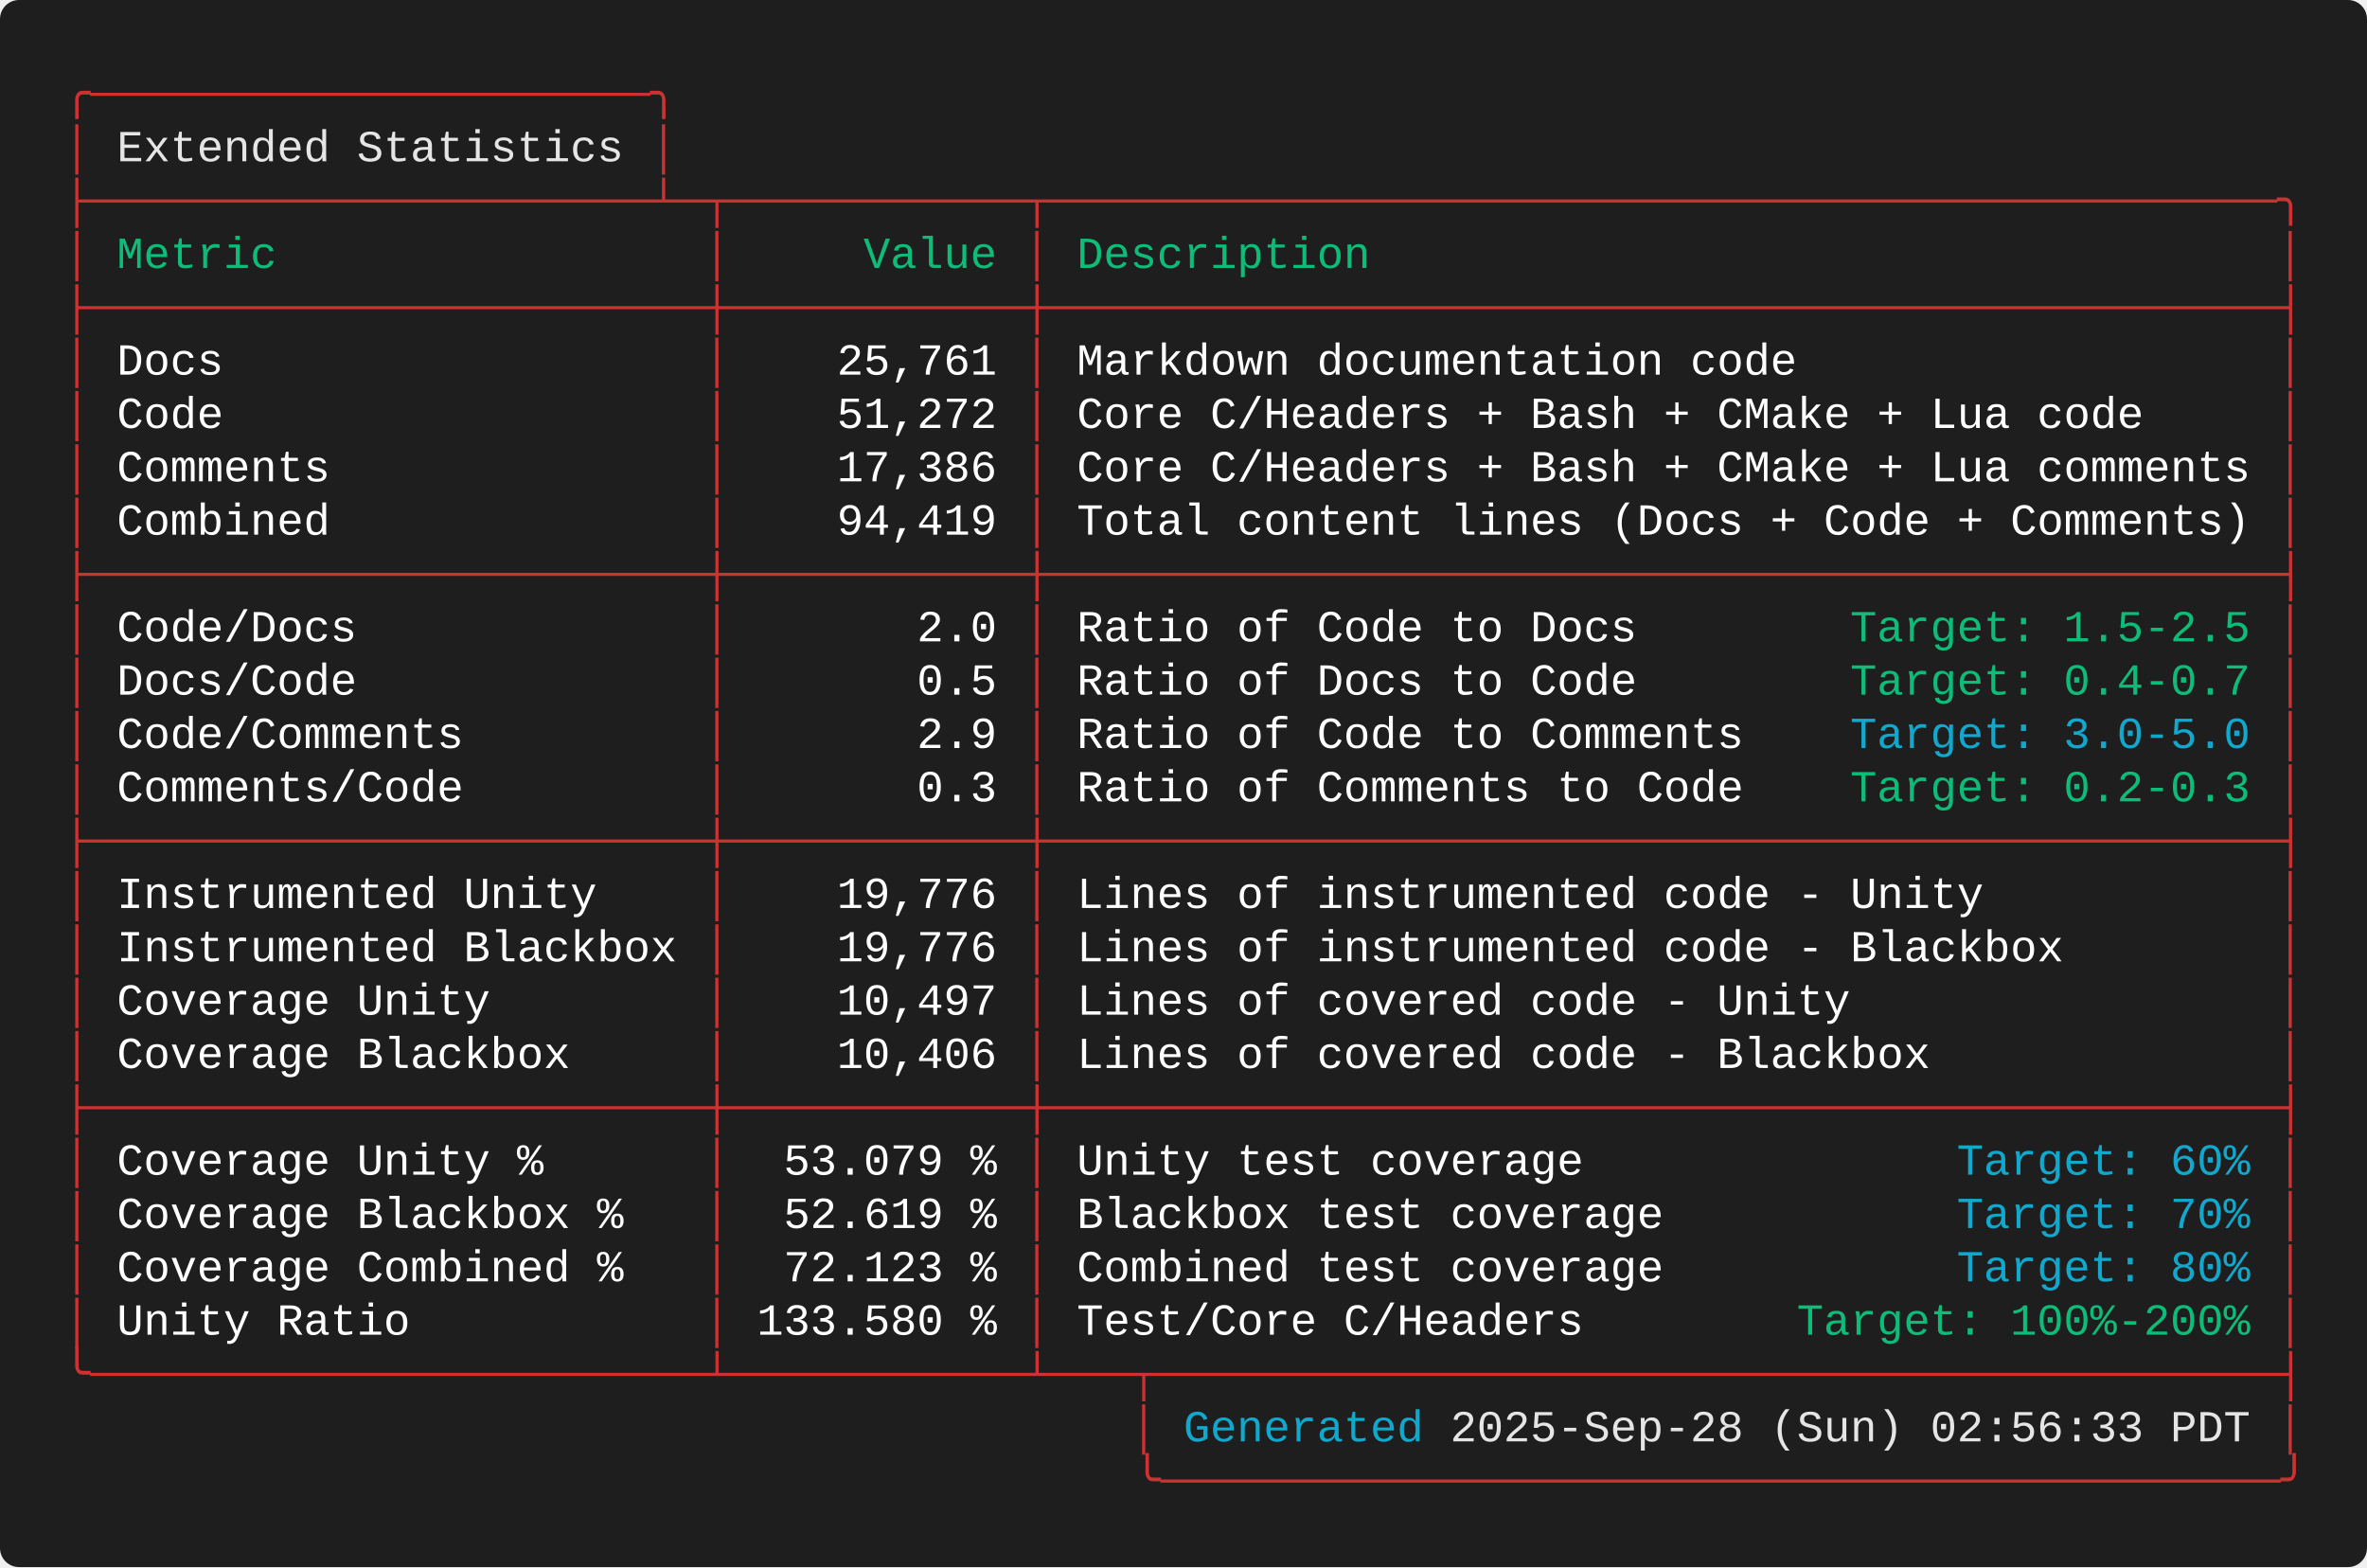
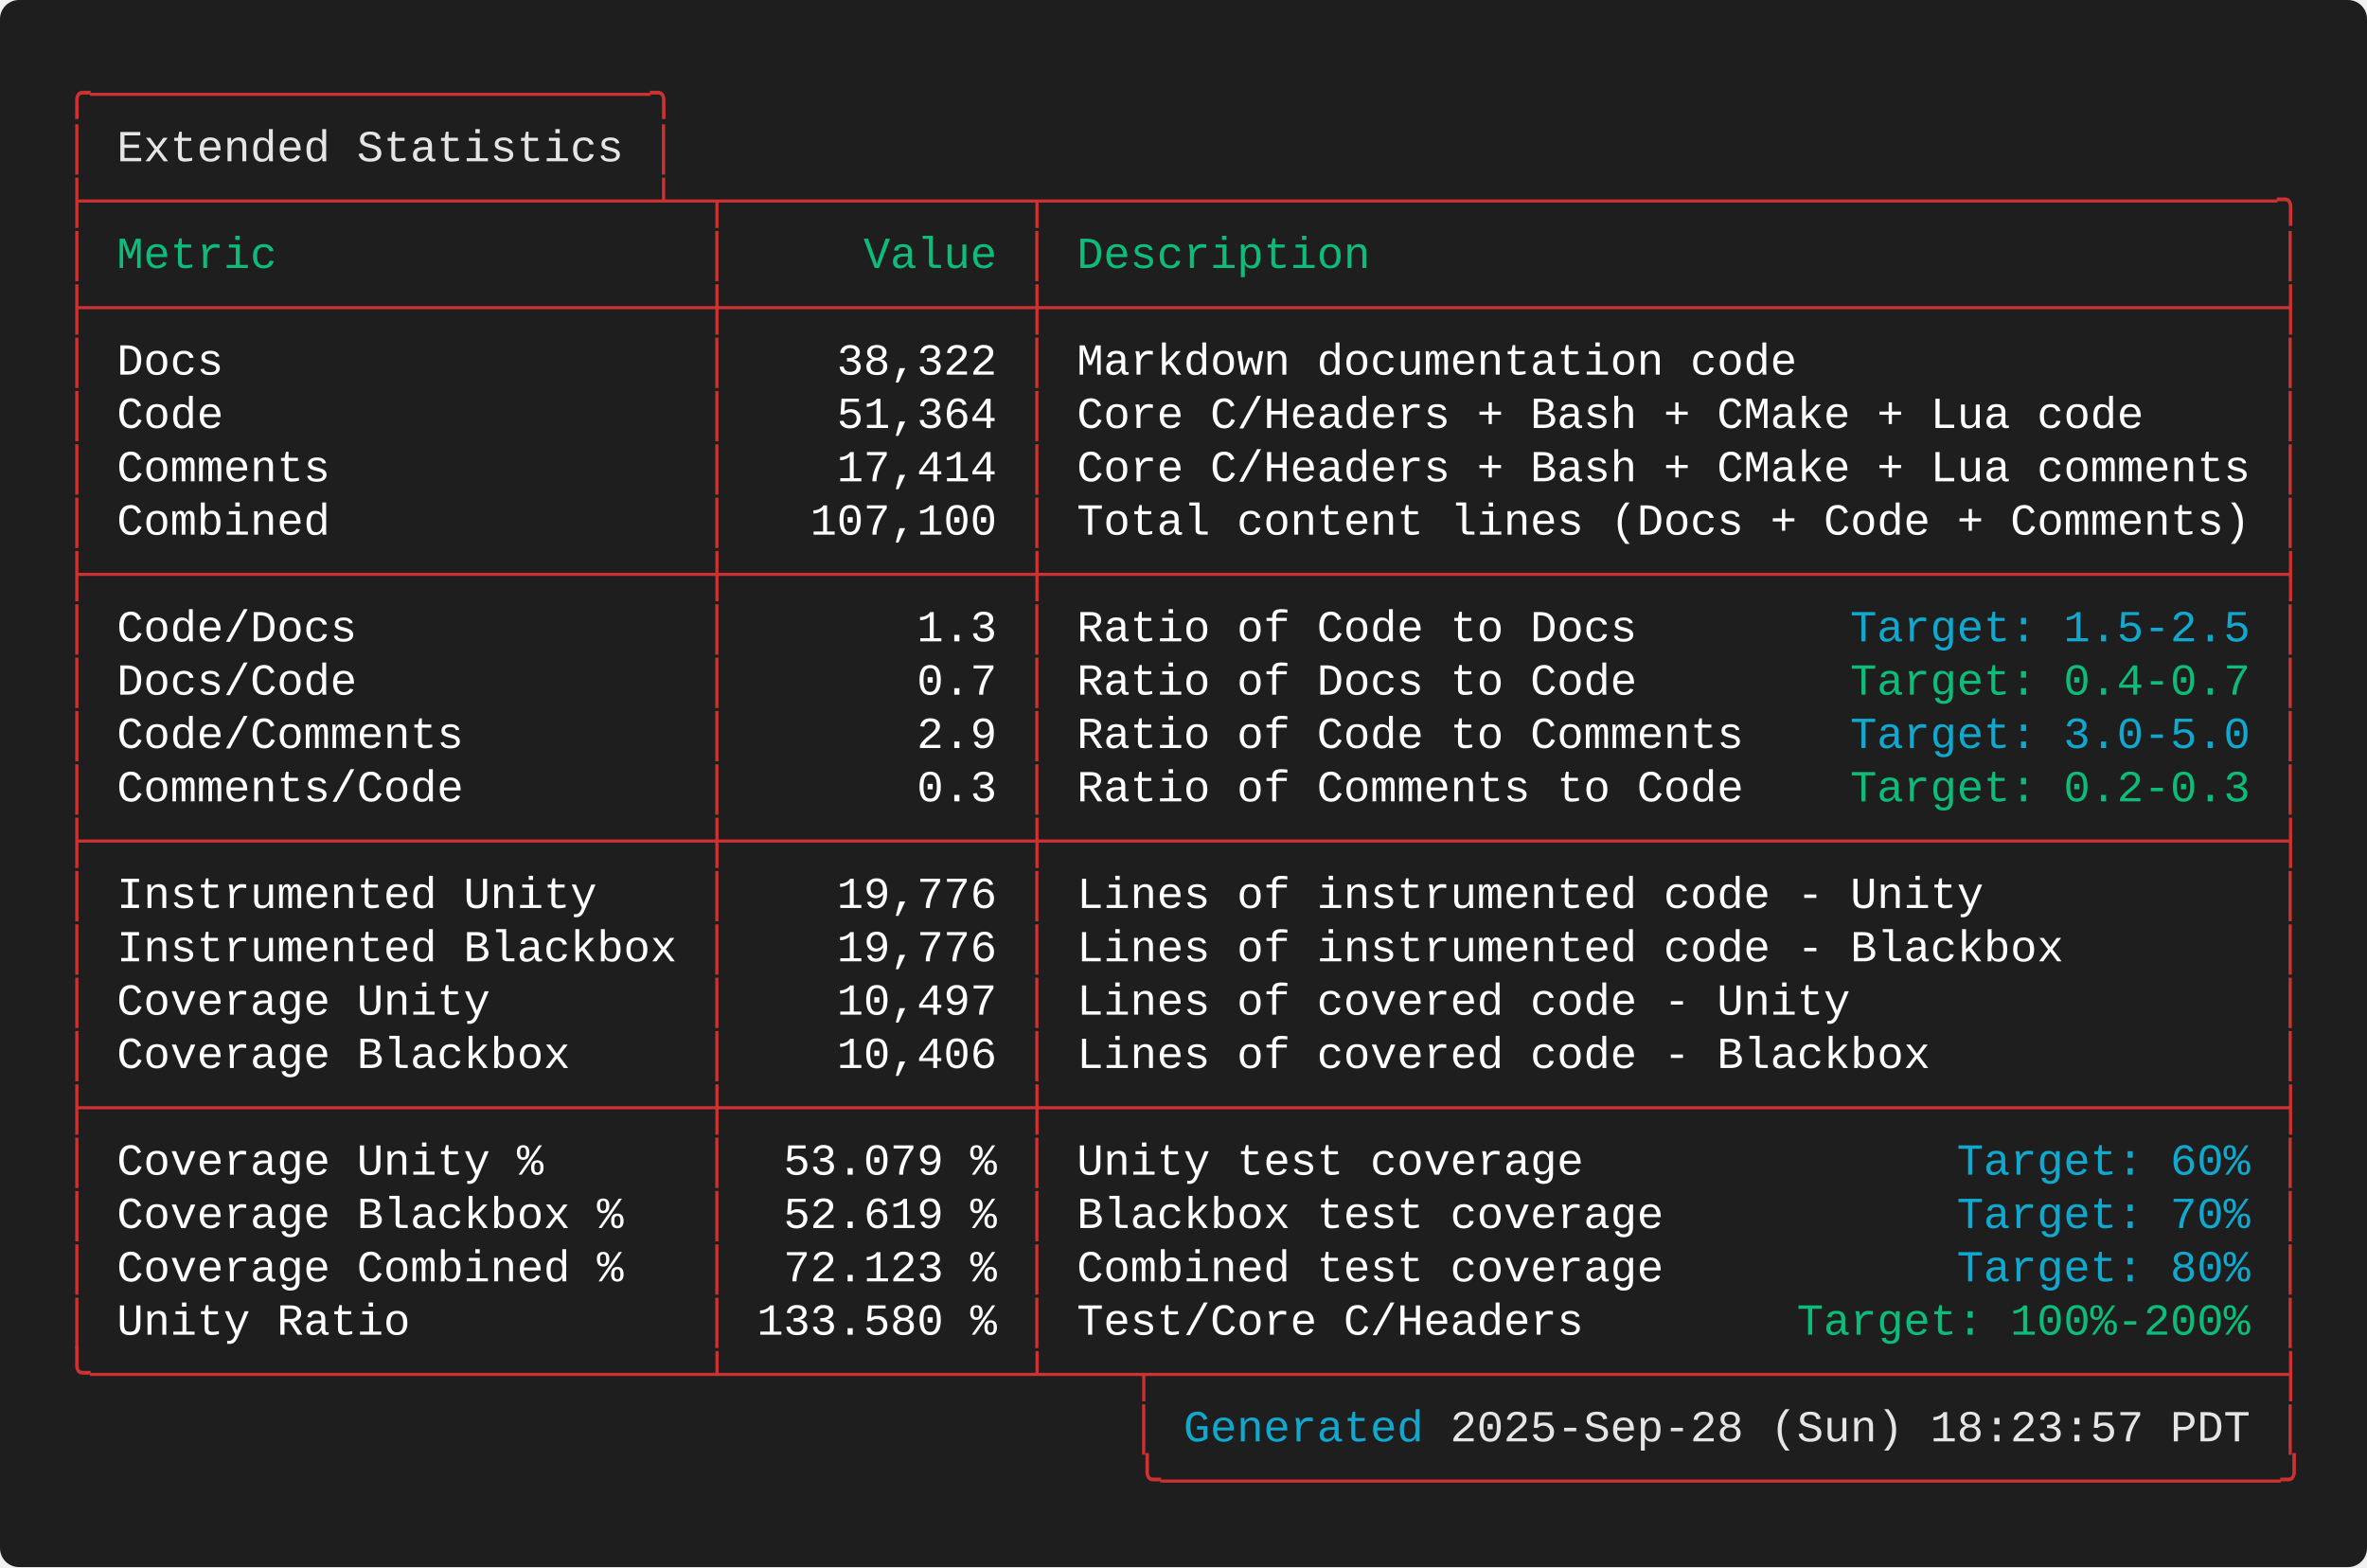
<svg xmlns="http://www.w3.org/2000/svg" width="745.60" height="493.60" viewBox="0 0 745.60 493.60">
  <defs>
    <style type="text/css">.terminal-text { font-family: 'Consolas', 'Consolas', 'Monaco', 'Courier New', monospace; }</style>
  </defs>
  <rect width="100%" height="100%" fill="#1e1e1e" rx="6" />
  <text x="20.00" y="34.00" font-size="14" class="terminal-text" xml:space="preserve" textLength="193.20" lengthAdjust="spacingAndGlyphs" fill="#cd3131">╭─────────────────────╮</text>
  <text x="20.00" y="50.80" font-size="14" class="terminal-text" xml:space="preserve" textLength="16.80" lengthAdjust="spacingAndGlyphs" fill="#cd3131">│ </text>
  <text x="36.80" y="50.80" font-size="14" class="terminal-text" xml:space="preserve" textLength="159.60" lengthAdjust="spacingAndGlyphs" fill="#e5e5e5">Extended Statistics</text>
  <text x="196.40" y="50.80" font-size="14" class="terminal-text" xml:space="preserve" textLength="8.40" lengthAdjust="spacingAndGlyphs" fill="#ffffff"> </text>
  <text x="204.80" y="50.80" font-size="14" class="terminal-text" xml:space="preserve" textLength="8.40" lengthAdjust="spacingAndGlyphs" fill="#cd3131">│</text>
  <text x="20.00" y="67.60" font-size="14" class="terminal-text" xml:space="preserve" textLength="705.60" lengthAdjust="spacingAndGlyphs" fill="#cd3131">├─────────────────────┴─┬───────────┬──────────────────────────────────────────────╮</text>
  <text x="20.00" y="84.40" font-size="14" class="terminal-text" xml:space="preserve" textLength="8.40" lengthAdjust="spacingAndGlyphs" fill="#cd3131">│</text>
  <text x="28.40" y="84.40" font-size="14" class="terminal-text" xml:space="preserve" textLength="193.20" lengthAdjust="spacingAndGlyphs" fill="#0dbc79"> Metric                </text>
  <text x="221.60" y="84.40" font-size="14" class="terminal-text" xml:space="preserve" textLength="8.40" lengthAdjust="spacingAndGlyphs" fill="#cd3131">│</text>
  <text x="230.00" y="84.40" font-size="14" class="terminal-text" xml:space="preserve" textLength="92.40" lengthAdjust="spacingAndGlyphs" fill="#0dbc79">     Value </text>
  <text x="322.40" y="84.40" font-size="14" class="terminal-text" xml:space="preserve" textLength="8.40" lengthAdjust="spacingAndGlyphs" fill="#cd3131">│</text>
  <text x="330.80" y="84.40" font-size="14" class="terminal-text" xml:space="preserve" textLength="386.40" lengthAdjust="spacingAndGlyphs" fill="#0dbc79"> Description                                  </text>
  <text x="717.20" y="84.40" font-size="14" class="terminal-text" xml:space="preserve" textLength="8.40" lengthAdjust="spacingAndGlyphs" fill="#cd3131">│</text>
  <text x="20.00" y="101.20" font-size="14" class="terminal-text" xml:space="preserve" textLength="705.60" lengthAdjust="spacingAndGlyphs" fill="#cd3131">├───────────────────────┼───────────┼──────────────────────────────────────────────┤</text>
  <text x="20.00" y="118.00" font-size="14" class="terminal-text" xml:space="preserve" textLength="8.40" lengthAdjust="spacingAndGlyphs" fill="#cd3131">│</text>
  <text x="28.40" y="118.00" font-size="14" class="terminal-text" xml:space="preserve" textLength="193.20" lengthAdjust="spacingAndGlyphs" fill="#ffffff"> Docs                  </text>
  <text x="221.60" y="118.00" font-size="14" class="terminal-text" xml:space="preserve" textLength="8.40" lengthAdjust="spacingAndGlyphs" fill="#cd3131">│</text>
-   <text x="230.00" y="118.00" font-size="14" class="terminal-text" xml:space="preserve" textLength="92.40" lengthAdjust="spacingAndGlyphs" fill="#ffffff">    25,761 </text>
+   <text x="230.00" y="118.00" font-size="14" class="terminal-text" xml:space="preserve" textLength="92.40" lengthAdjust="spacingAndGlyphs" fill="#ffffff">    38,322 </text>
  <text x="322.40" y="118.00" font-size="14" class="terminal-text" xml:space="preserve" textLength="8.40" lengthAdjust="spacingAndGlyphs" fill="#cd3131">│</text>
  <text x="330.80" y="118.00" font-size="14" class="terminal-text" xml:space="preserve" textLength="386.40" lengthAdjust="spacingAndGlyphs" fill="#ffffff"> Markdown documentation code                  </text>
  <text x="717.20" y="118.00" font-size="14" class="terminal-text" xml:space="preserve" textLength="8.40" lengthAdjust="spacingAndGlyphs" fill="#cd3131">│</text>
  <text x="20.00" y="134.80" font-size="14" class="terminal-text" xml:space="preserve" textLength="8.40" lengthAdjust="spacingAndGlyphs" fill="#cd3131">│</text>
  <text x="28.40" y="134.80" font-size="14" class="terminal-text" xml:space="preserve" textLength="193.20" lengthAdjust="spacingAndGlyphs" fill="#ffffff"> Code                  </text>
  <text x="221.60" y="134.80" font-size="14" class="terminal-text" xml:space="preserve" textLength="8.40" lengthAdjust="spacingAndGlyphs" fill="#cd3131">│</text>
-   <text x="230.00" y="134.80" font-size="14" class="terminal-text" xml:space="preserve" textLength="92.40" lengthAdjust="spacingAndGlyphs" fill="#ffffff">    51,272 </text>
+   <text x="230.00" y="134.80" font-size="14" class="terminal-text" xml:space="preserve" textLength="92.40" lengthAdjust="spacingAndGlyphs" fill="#ffffff">    51,364 </text>
  <text x="322.40" y="134.80" font-size="14" class="terminal-text" xml:space="preserve" textLength="8.40" lengthAdjust="spacingAndGlyphs" fill="#cd3131">│</text>
  <text x="330.80" y="134.80" font-size="14" class="terminal-text" xml:space="preserve" textLength="386.40" lengthAdjust="spacingAndGlyphs" fill="#ffffff"> Core C/Headers + Bash + CMake + Lua code     </text>
  <text x="717.20" y="134.80" font-size="14" class="terminal-text" xml:space="preserve" textLength="8.40" lengthAdjust="spacingAndGlyphs" fill="#cd3131">│</text>
  <text x="20.00" y="151.60" font-size="14" class="terminal-text" xml:space="preserve" textLength="8.40" lengthAdjust="spacingAndGlyphs" fill="#cd3131">│</text>
  <text x="28.40" y="151.60" font-size="14" class="terminal-text" xml:space="preserve" textLength="193.20" lengthAdjust="spacingAndGlyphs" fill="#ffffff"> Comments              </text>
  <text x="221.60" y="151.60" font-size="14" class="terminal-text" xml:space="preserve" textLength="8.40" lengthAdjust="spacingAndGlyphs" fill="#cd3131">│</text>
-   <text x="230.00" y="151.60" font-size="14" class="terminal-text" xml:space="preserve" textLength="92.40" lengthAdjust="spacingAndGlyphs" fill="#ffffff">    17,386 </text>
+   <text x="230.00" y="151.60" font-size="14" class="terminal-text" xml:space="preserve" textLength="92.40" lengthAdjust="spacingAndGlyphs" fill="#ffffff">    17,414 </text>
  <text x="322.40" y="151.60" font-size="14" class="terminal-text" xml:space="preserve" textLength="8.40" lengthAdjust="spacingAndGlyphs" fill="#cd3131">│</text>
  <text x="330.80" y="151.60" font-size="14" class="terminal-text" xml:space="preserve" textLength="386.40" lengthAdjust="spacingAndGlyphs" fill="#ffffff"> Core C/Headers + Bash + CMake + Lua comments </text>
  <text x="717.20" y="151.60" font-size="14" class="terminal-text" xml:space="preserve" textLength="8.40" lengthAdjust="spacingAndGlyphs" fill="#cd3131">│</text>
  <text x="20.00" y="168.40" font-size="14" class="terminal-text" xml:space="preserve" textLength="8.40" lengthAdjust="spacingAndGlyphs" fill="#cd3131">│</text>
  <text x="28.40" y="168.40" font-size="14" class="terminal-text" xml:space="preserve" textLength="193.20" lengthAdjust="spacingAndGlyphs" fill="#ffffff"> Combined              </text>
  <text x="221.60" y="168.40" font-size="14" class="terminal-text" xml:space="preserve" textLength="8.40" lengthAdjust="spacingAndGlyphs" fill="#cd3131">│</text>
-   <text x="230.00" y="168.40" font-size="14" class="terminal-text" xml:space="preserve" textLength="92.40" lengthAdjust="spacingAndGlyphs" fill="#ffffff">    94,419 </text>
+   <text x="230.00" y="168.40" font-size="14" class="terminal-text" xml:space="preserve" textLength="92.40" lengthAdjust="spacingAndGlyphs" fill="#ffffff">   107,100 </text>
  <text x="322.40" y="168.40" font-size="14" class="terminal-text" xml:space="preserve" textLength="8.40" lengthAdjust="spacingAndGlyphs" fill="#cd3131">│</text>
  <text x="330.80" y="168.40" font-size="14" class="terminal-text" xml:space="preserve" textLength="386.40" lengthAdjust="spacingAndGlyphs" fill="#ffffff"> Total content lines (Docs + Code + Comments) </text>
  <text x="717.20" y="168.40" font-size="14" class="terminal-text" xml:space="preserve" textLength="8.40" lengthAdjust="spacingAndGlyphs" fill="#cd3131">│</text>
  <text x="20.00" y="185.20" font-size="14" class="terminal-text" xml:space="preserve" textLength="705.60" lengthAdjust="spacingAndGlyphs" fill="#cd3131">├───────────────────────┼───────────┼──────────────────────────────────────────────┤</text>
  <text x="20.00" y="202.00" font-size="14" class="terminal-text" xml:space="preserve" textLength="8.40" lengthAdjust="spacingAndGlyphs" fill="#cd3131">│</text>
  <text x="28.40" y="202.00" font-size="14" class="terminal-text" xml:space="preserve" textLength="193.20" lengthAdjust="spacingAndGlyphs" fill="#ffffff"> Code/Docs             </text>
  <text x="221.60" y="202.00" font-size="14" class="terminal-text" xml:space="preserve" textLength="8.40" lengthAdjust="spacingAndGlyphs" fill="#cd3131">│</text>
-   <text x="230.00" y="202.00" font-size="14" class="terminal-text" xml:space="preserve" textLength="92.40" lengthAdjust="spacingAndGlyphs" fill="#ffffff">       2.0 </text>
+   <text x="230.00" y="202.00" font-size="14" class="terminal-text" xml:space="preserve" textLength="92.40" lengthAdjust="spacingAndGlyphs" fill="#ffffff">       1.3 </text>
  <text x="322.40" y="202.00" font-size="14" class="terminal-text" xml:space="preserve" textLength="8.40" lengthAdjust="spacingAndGlyphs" fill="#cd3131">│</text>
  <text x="330.80" y="202.00" font-size="14" class="terminal-text" xml:space="preserve" textLength="252.00" lengthAdjust="spacingAndGlyphs" fill="#ffffff"> Ratio of Code to Docs        </text>
-   <text x="582.80" y="202.00" font-size="14" class="terminal-text" xml:space="preserve" textLength="126.00" lengthAdjust="spacingAndGlyphs" fill="#0dbc79">Target: 1.5-2.5</text>
+   <text x="582.80" y="202.00" font-size="14" class="terminal-text" xml:space="preserve" textLength="126.00" lengthAdjust="spacingAndGlyphs" fill="#11a8cd">Target: 1.5-2.5</text>
  <text x="708.80" y="202.00" font-size="14" class="terminal-text" xml:space="preserve" textLength="8.40" lengthAdjust="spacingAndGlyphs" fill="#ffffff"> </text>
  <text x="717.20" y="202.00" font-size="14" class="terminal-text" xml:space="preserve" textLength="8.40" lengthAdjust="spacingAndGlyphs" fill="#cd3131">│</text>
  <text x="20.00" y="218.80" font-size="14" class="terminal-text" xml:space="preserve" textLength="8.40" lengthAdjust="spacingAndGlyphs" fill="#cd3131">│</text>
  <text x="28.40" y="218.80" font-size="14" class="terminal-text" xml:space="preserve" textLength="193.20" lengthAdjust="spacingAndGlyphs" fill="#ffffff"> Docs/Code             </text>
  <text x="221.60" y="218.80" font-size="14" class="terminal-text" xml:space="preserve" textLength="8.40" lengthAdjust="spacingAndGlyphs" fill="#cd3131">│</text>
-   <text x="230.00" y="218.80" font-size="14" class="terminal-text" xml:space="preserve" textLength="92.40" lengthAdjust="spacingAndGlyphs" fill="#ffffff">       0.5 </text>
+   <text x="230.00" y="218.80" font-size="14" class="terminal-text" xml:space="preserve" textLength="92.40" lengthAdjust="spacingAndGlyphs" fill="#ffffff">       0.7 </text>
  <text x="322.40" y="218.80" font-size="14" class="terminal-text" xml:space="preserve" textLength="8.40" lengthAdjust="spacingAndGlyphs" fill="#cd3131">│</text>
  <text x="330.80" y="218.80" font-size="14" class="terminal-text" xml:space="preserve" textLength="252.00" lengthAdjust="spacingAndGlyphs" fill="#ffffff"> Ratio of Docs to Code        </text>
  <text x="582.80" y="218.80" font-size="14" class="terminal-text" xml:space="preserve" textLength="126.00" lengthAdjust="spacingAndGlyphs" fill="#0dbc79">Target: 0.4-0.7</text>
  <text x="708.80" y="218.80" font-size="14" class="terminal-text" xml:space="preserve" textLength="8.40" lengthAdjust="spacingAndGlyphs" fill="#ffffff"> </text>
  <text x="717.20" y="218.80" font-size="14" class="terminal-text" xml:space="preserve" textLength="8.40" lengthAdjust="spacingAndGlyphs" fill="#cd3131">│</text>
  <text x="20.00" y="235.60" font-size="14" class="terminal-text" xml:space="preserve" textLength="8.40" lengthAdjust="spacingAndGlyphs" fill="#cd3131">│</text>
  <text x="28.40" y="235.60" font-size="14" class="terminal-text" xml:space="preserve" textLength="193.20" lengthAdjust="spacingAndGlyphs" fill="#ffffff"> Code/Comments         </text>
  <text x="221.60" y="235.60" font-size="14" class="terminal-text" xml:space="preserve" textLength="8.40" lengthAdjust="spacingAndGlyphs" fill="#cd3131">│</text>
  <text x="230.00" y="235.60" font-size="14" class="terminal-text" xml:space="preserve" textLength="92.40" lengthAdjust="spacingAndGlyphs" fill="#ffffff">       2.9 </text>
  <text x="322.40" y="235.60" font-size="14" class="terminal-text" xml:space="preserve" textLength="8.40" lengthAdjust="spacingAndGlyphs" fill="#cd3131">│</text>
  <text x="330.80" y="235.60" font-size="14" class="terminal-text" xml:space="preserve" textLength="252.00" lengthAdjust="spacingAndGlyphs" fill="#ffffff"> Ratio of Code to Comments    </text>
  <text x="582.80" y="235.60" font-size="14" class="terminal-text" xml:space="preserve" textLength="126.00" lengthAdjust="spacingAndGlyphs" fill="#11a8cd">Target: 3.0-5.0</text>
  <text x="708.80" y="235.60" font-size="14" class="terminal-text" xml:space="preserve" textLength="8.40" lengthAdjust="spacingAndGlyphs" fill="#ffffff"> </text>
  <text x="717.20" y="235.60" font-size="14" class="terminal-text" xml:space="preserve" textLength="8.40" lengthAdjust="spacingAndGlyphs" fill="#cd3131">│</text>
  <text x="20.00" y="252.40" font-size="14" class="terminal-text" xml:space="preserve" textLength="8.40" lengthAdjust="spacingAndGlyphs" fill="#cd3131">│</text>
  <text x="28.40" y="252.40" font-size="14" class="terminal-text" xml:space="preserve" textLength="193.20" lengthAdjust="spacingAndGlyphs" fill="#ffffff"> Comments/Code         </text>
  <text x="221.60" y="252.40" font-size="14" class="terminal-text" xml:space="preserve" textLength="8.40" lengthAdjust="spacingAndGlyphs" fill="#cd3131">│</text>
  <text x="230.00" y="252.40" font-size="14" class="terminal-text" xml:space="preserve" textLength="92.40" lengthAdjust="spacingAndGlyphs" fill="#ffffff">       0.3 </text>
  <text x="322.40" y="252.40" font-size="14" class="terminal-text" xml:space="preserve" textLength="8.40" lengthAdjust="spacingAndGlyphs" fill="#cd3131">│</text>
  <text x="330.80" y="252.40" font-size="14" class="terminal-text" xml:space="preserve" textLength="252.00" lengthAdjust="spacingAndGlyphs" fill="#ffffff"> Ratio of Comments to Code    </text>
  <text x="582.80" y="252.40" font-size="14" class="terminal-text" xml:space="preserve" textLength="126.00" lengthAdjust="spacingAndGlyphs" fill="#0dbc79">Target: 0.2-0.3</text>
  <text x="708.80" y="252.40" font-size="14" class="terminal-text" xml:space="preserve" textLength="8.40" lengthAdjust="spacingAndGlyphs" fill="#ffffff"> </text>
  <text x="717.20" y="252.40" font-size="14" class="terminal-text" xml:space="preserve" textLength="8.40" lengthAdjust="spacingAndGlyphs" fill="#cd3131">│</text>
  <text x="20.00" y="269.20" font-size="14" class="terminal-text" xml:space="preserve" textLength="705.60" lengthAdjust="spacingAndGlyphs" fill="#cd3131">├───────────────────────┼───────────┼──────────────────────────────────────────────┤</text>
  <text x="20.00" y="286.00" font-size="14" class="terminal-text" xml:space="preserve" textLength="8.40" lengthAdjust="spacingAndGlyphs" fill="#cd3131">│</text>
  <text x="28.40" y="286.00" font-size="14" class="terminal-text" xml:space="preserve" textLength="193.20" lengthAdjust="spacingAndGlyphs" fill="#ffffff"> Instrumented Unity    </text>
  <text x="221.60" y="286.00" font-size="14" class="terminal-text" xml:space="preserve" textLength="8.40" lengthAdjust="spacingAndGlyphs" fill="#cd3131">│</text>
  <text x="230.00" y="286.00" font-size="14" class="terminal-text" xml:space="preserve" textLength="92.40" lengthAdjust="spacingAndGlyphs" fill="#ffffff">    19,776 </text>
  <text x="322.40" y="286.00" font-size="14" class="terminal-text" xml:space="preserve" textLength="8.40" lengthAdjust="spacingAndGlyphs" fill="#cd3131">│</text>
  <text x="330.80" y="286.00" font-size="14" class="terminal-text" xml:space="preserve" textLength="386.40" lengthAdjust="spacingAndGlyphs" fill="#ffffff"> Lines of instrumented code - Unity           </text>
  <text x="717.20" y="286.00" font-size="14" class="terminal-text" xml:space="preserve" textLength="8.40" lengthAdjust="spacingAndGlyphs" fill="#cd3131">│</text>
  <text x="20.00" y="302.80" font-size="14" class="terminal-text" xml:space="preserve" textLength="8.40" lengthAdjust="spacingAndGlyphs" fill="#cd3131">│</text>
  <text x="28.40" y="302.80" font-size="14" class="terminal-text" xml:space="preserve" textLength="193.20" lengthAdjust="spacingAndGlyphs" fill="#ffffff"> Instrumented Blackbox </text>
  <text x="221.60" y="302.80" font-size="14" class="terminal-text" xml:space="preserve" textLength="8.40" lengthAdjust="spacingAndGlyphs" fill="#cd3131">│</text>
  <text x="230.00" y="302.80" font-size="14" class="terminal-text" xml:space="preserve" textLength="92.40" lengthAdjust="spacingAndGlyphs" fill="#ffffff">    19,776 </text>
  <text x="322.40" y="302.80" font-size="14" class="terminal-text" xml:space="preserve" textLength="8.40" lengthAdjust="spacingAndGlyphs" fill="#cd3131">│</text>
  <text x="330.80" y="302.80" font-size="14" class="terminal-text" xml:space="preserve" textLength="386.40" lengthAdjust="spacingAndGlyphs" fill="#ffffff"> Lines of instrumented code - Blackbox        </text>
  <text x="717.20" y="302.80" font-size="14" class="terminal-text" xml:space="preserve" textLength="8.40" lengthAdjust="spacingAndGlyphs" fill="#cd3131">│</text>
  <text x="20.00" y="319.60" font-size="14" class="terminal-text" xml:space="preserve" textLength="8.40" lengthAdjust="spacingAndGlyphs" fill="#cd3131">│</text>
  <text x="28.40" y="319.60" font-size="14" class="terminal-text" xml:space="preserve" textLength="193.20" lengthAdjust="spacingAndGlyphs" fill="#ffffff"> Coverage Unity        </text>
  <text x="221.60" y="319.60" font-size="14" class="terminal-text" xml:space="preserve" textLength="8.40" lengthAdjust="spacingAndGlyphs" fill="#cd3131">│</text>
  <text x="230.00" y="319.60" font-size="14" class="terminal-text" xml:space="preserve" textLength="92.40" lengthAdjust="spacingAndGlyphs" fill="#ffffff">    10,497 </text>
  <text x="322.40" y="319.60" font-size="14" class="terminal-text" xml:space="preserve" textLength="8.40" lengthAdjust="spacingAndGlyphs" fill="#cd3131">│</text>
  <text x="330.80" y="319.60" font-size="14" class="terminal-text" xml:space="preserve" textLength="386.40" lengthAdjust="spacingAndGlyphs" fill="#ffffff"> Lines of covered code - Unity                </text>
  <text x="717.20" y="319.60" font-size="14" class="terminal-text" xml:space="preserve" textLength="8.40" lengthAdjust="spacingAndGlyphs" fill="#cd3131">│</text>
  <text x="20.00" y="336.40" font-size="14" class="terminal-text" xml:space="preserve" textLength="8.40" lengthAdjust="spacingAndGlyphs" fill="#cd3131">│</text>
  <text x="28.40" y="336.40" font-size="14" class="terminal-text" xml:space="preserve" textLength="193.20" lengthAdjust="spacingAndGlyphs" fill="#ffffff"> Coverage Blackbox     </text>
  <text x="221.60" y="336.40" font-size="14" class="terminal-text" xml:space="preserve" textLength="8.40" lengthAdjust="spacingAndGlyphs" fill="#cd3131">│</text>
  <text x="230.00" y="336.40" font-size="14" class="terminal-text" xml:space="preserve" textLength="92.40" lengthAdjust="spacingAndGlyphs" fill="#ffffff">    10,406 </text>
  <text x="322.40" y="336.40" font-size="14" class="terminal-text" xml:space="preserve" textLength="8.40" lengthAdjust="spacingAndGlyphs" fill="#cd3131">│</text>
  <text x="330.80" y="336.40" font-size="14" class="terminal-text" xml:space="preserve" textLength="386.40" lengthAdjust="spacingAndGlyphs" fill="#ffffff"> Lines of covered code - Blackbox             </text>
  <text x="717.20" y="336.40" font-size="14" class="terminal-text" xml:space="preserve" textLength="8.40" lengthAdjust="spacingAndGlyphs" fill="#cd3131">│</text>
  <text x="20.00" y="353.20" font-size="14" class="terminal-text" xml:space="preserve" textLength="705.60" lengthAdjust="spacingAndGlyphs" fill="#cd3131">├───────────────────────┼───────────┼──────────────────────────────────────────────┤</text>
  <text x="20.00" y="370.00" font-size="14" class="terminal-text" xml:space="preserve" textLength="8.40" lengthAdjust="spacingAndGlyphs" fill="#cd3131">│</text>
  <text x="28.40" y="370.00" font-size="14" class="terminal-text" xml:space="preserve" textLength="193.20" lengthAdjust="spacingAndGlyphs" fill="#ffffff"> Coverage Unity %      </text>
  <text x="221.60" y="370.00" font-size="14" class="terminal-text" xml:space="preserve" textLength="8.40" lengthAdjust="spacingAndGlyphs" fill="#cd3131">│</text>
  <text x="230.00" y="370.00" font-size="14" class="terminal-text" xml:space="preserve" textLength="92.40" lengthAdjust="spacingAndGlyphs" fill="#ffffff">  53.079 % </text>
  <text x="322.40" y="370.00" font-size="14" class="terminal-text" xml:space="preserve" textLength="8.40" lengthAdjust="spacingAndGlyphs" fill="#cd3131">│</text>
  <text x="330.80" y="370.00" font-size="14" class="terminal-text" xml:space="preserve" textLength="285.60" lengthAdjust="spacingAndGlyphs" fill="#ffffff"> Unity test coverage              </text>
  <text x="616.40" y="370.00" font-size="14" class="terminal-text" xml:space="preserve" textLength="92.40" lengthAdjust="spacingAndGlyphs" fill="#11a8cd">Target: 60%</text>
  <text x="708.80" y="370.00" font-size="14" class="terminal-text" xml:space="preserve" textLength="8.40" lengthAdjust="spacingAndGlyphs" fill="#ffffff"> </text>
  <text x="717.20" y="370.00" font-size="14" class="terminal-text" xml:space="preserve" textLength="8.40" lengthAdjust="spacingAndGlyphs" fill="#cd3131">│</text>
  <text x="20.00" y="386.80" font-size="14" class="terminal-text" xml:space="preserve" textLength="8.40" lengthAdjust="spacingAndGlyphs" fill="#cd3131">│</text>
  <text x="28.40" y="386.80" font-size="14" class="terminal-text" xml:space="preserve" textLength="193.20" lengthAdjust="spacingAndGlyphs" fill="#ffffff"> Coverage Blackbox %   </text>
  <text x="221.60" y="386.80" font-size="14" class="terminal-text" xml:space="preserve" textLength="8.40" lengthAdjust="spacingAndGlyphs" fill="#cd3131">│</text>
  <text x="230.00" y="386.80" font-size="14" class="terminal-text" xml:space="preserve" textLength="92.40" lengthAdjust="spacingAndGlyphs" fill="#ffffff">  52.619 % </text>
  <text x="322.40" y="386.80" font-size="14" class="terminal-text" xml:space="preserve" textLength="8.40" lengthAdjust="spacingAndGlyphs" fill="#cd3131">│</text>
  <text x="330.80" y="386.80" font-size="14" class="terminal-text" xml:space="preserve" textLength="285.60" lengthAdjust="spacingAndGlyphs" fill="#ffffff"> Blackbox test coverage           </text>
  <text x="616.40" y="386.80" font-size="14" class="terminal-text" xml:space="preserve" textLength="92.40" lengthAdjust="spacingAndGlyphs" fill="#11a8cd">Target: 70%</text>
  <text x="708.80" y="386.80" font-size="14" class="terminal-text" xml:space="preserve" textLength="8.40" lengthAdjust="spacingAndGlyphs" fill="#ffffff"> </text>
  <text x="717.20" y="386.80" font-size="14" class="terminal-text" xml:space="preserve" textLength="8.40" lengthAdjust="spacingAndGlyphs" fill="#cd3131">│</text>
  <text x="20.00" y="403.60" font-size="14" class="terminal-text" xml:space="preserve" textLength="8.40" lengthAdjust="spacingAndGlyphs" fill="#cd3131">│</text>
  <text x="28.40" y="403.60" font-size="14" class="terminal-text" xml:space="preserve" textLength="193.20" lengthAdjust="spacingAndGlyphs" fill="#ffffff"> Coverage Combined %   </text>
  <text x="221.60" y="403.60" font-size="14" class="terminal-text" xml:space="preserve" textLength="8.40" lengthAdjust="spacingAndGlyphs" fill="#cd3131">│</text>
  <text x="230.00" y="403.60" font-size="14" class="terminal-text" xml:space="preserve" textLength="92.40" lengthAdjust="spacingAndGlyphs" fill="#ffffff">  72.123 % </text>
  <text x="322.40" y="403.60" font-size="14" class="terminal-text" xml:space="preserve" textLength="8.40" lengthAdjust="spacingAndGlyphs" fill="#cd3131">│</text>
  <text x="330.80" y="403.60" font-size="14" class="terminal-text" xml:space="preserve" textLength="285.60" lengthAdjust="spacingAndGlyphs" fill="#ffffff"> Combined test coverage           </text>
  <text x="616.40" y="403.60" font-size="14" class="terminal-text" xml:space="preserve" textLength="92.40" lengthAdjust="spacingAndGlyphs" fill="#11a8cd">Target: 80%</text>
  <text x="708.80" y="403.60" font-size="14" class="terminal-text" xml:space="preserve" textLength="8.40" lengthAdjust="spacingAndGlyphs" fill="#ffffff"> </text>
  <text x="717.20" y="403.60" font-size="14" class="terminal-text" xml:space="preserve" textLength="8.40" lengthAdjust="spacingAndGlyphs" fill="#cd3131">│</text>
  <text x="20.00" y="420.40" font-size="14" class="terminal-text" xml:space="preserve" textLength="8.40" lengthAdjust="spacingAndGlyphs" fill="#cd3131">│</text>
  <text x="28.40" y="420.40" font-size="14" class="terminal-text" xml:space="preserve" textLength="193.20" lengthAdjust="spacingAndGlyphs" fill="#ffffff"> Unity Ratio           </text>
  <text x="221.60" y="420.40" font-size="14" class="terminal-text" xml:space="preserve" textLength="8.40" lengthAdjust="spacingAndGlyphs" fill="#cd3131">│</text>
  <text x="230.00" y="420.40" font-size="14" class="terminal-text" xml:space="preserve" textLength="92.40" lengthAdjust="spacingAndGlyphs" fill="#ffffff"> 133.580 % </text>
  <text x="322.40" y="420.40" font-size="14" class="terminal-text" xml:space="preserve" textLength="8.40" lengthAdjust="spacingAndGlyphs" fill="#cd3131">│</text>
  <text x="330.80" y="420.40" font-size="14" class="terminal-text" xml:space="preserve" textLength="235.20" lengthAdjust="spacingAndGlyphs" fill="#ffffff"> Test/Core C/Headers        </text>
  <text x="566.00" y="420.40" font-size="14" class="terminal-text" xml:space="preserve" textLength="142.80" lengthAdjust="spacingAndGlyphs" fill="#0dbc79">Target: 100%-200%</text>
  <text x="708.80" y="420.40" font-size="14" class="terminal-text" xml:space="preserve" textLength="8.40" lengthAdjust="spacingAndGlyphs" fill="#ffffff"> </text>
  <text x="717.20" y="420.40" font-size="14" class="terminal-text" xml:space="preserve" textLength="8.40" lengthAdjust="spacingAndGlyphs" fill="#cd3131">│</text>
  <text x="20.00" y="437.20" font-size="14" class="terminal-text" xml:space="preserve" textLength="705.60" lengthAdjust="spacingAndGlyphs" fill="#cd3131">╰───────────────────────┴───────────┴───┬──────────────────────────────────────────┤</text>
  <text x="20.00" y="454.00" font-size="14" class="terminal-text" xml:space="preserve" textLength="352.80" lengthAdjust="spacingAndGlyphs" fill="#cd3131">                                        │ </text>
  <text x="372.80" y="454.00" font-size="14" class="terminal-text" xml:space="preserve" textLength="75.60" lengthAdjust="spacingAndGlyphs" fill="#11a8cd">Generated</text>
-   <text x="448.40" y="454.00" font-size="14" class="terminal-text" xml:space="preserve" textLength="260.40" lengthAdjust="spacingAndGlyphs" fill="#e5e5e5"> 2025-Sep-28 (Sun) 02:56:33 PDT</text>
+   <text x="448.40" y="454.00" font-size="14" class="terminal-text" xml:space="preserve" textLength="260.40" lengthAdjust="spacingAndGlyphs" fill="#e5e5e5"> 2025-Sep-28 (Sun) 18:23:57 PDT</text>
  <text x="708.80" y="454.00" font-size="14" class="terminal-text" xml:space="preserve" textLength="8.40" lengthAdjust="spacingAndGlyphs" fill="#ffffff"> </text>
  <text x="717.20" y="454.00" font-size="14" class="terminal-text" xml:space="preserve" textLength="8.40" lengthAdjust="spacingAndGlyphs" fill="#cd3131">│</text>
  <text x="20.00" y="470.80" font-size="14" class="terminal-text" xml:space="preserve" textLength="705.60" lengthAdjust="spacingAndGlyphs" fill="#cd3131">                                        ╰──────────────────────────────────────────╯</text>
</svg>
